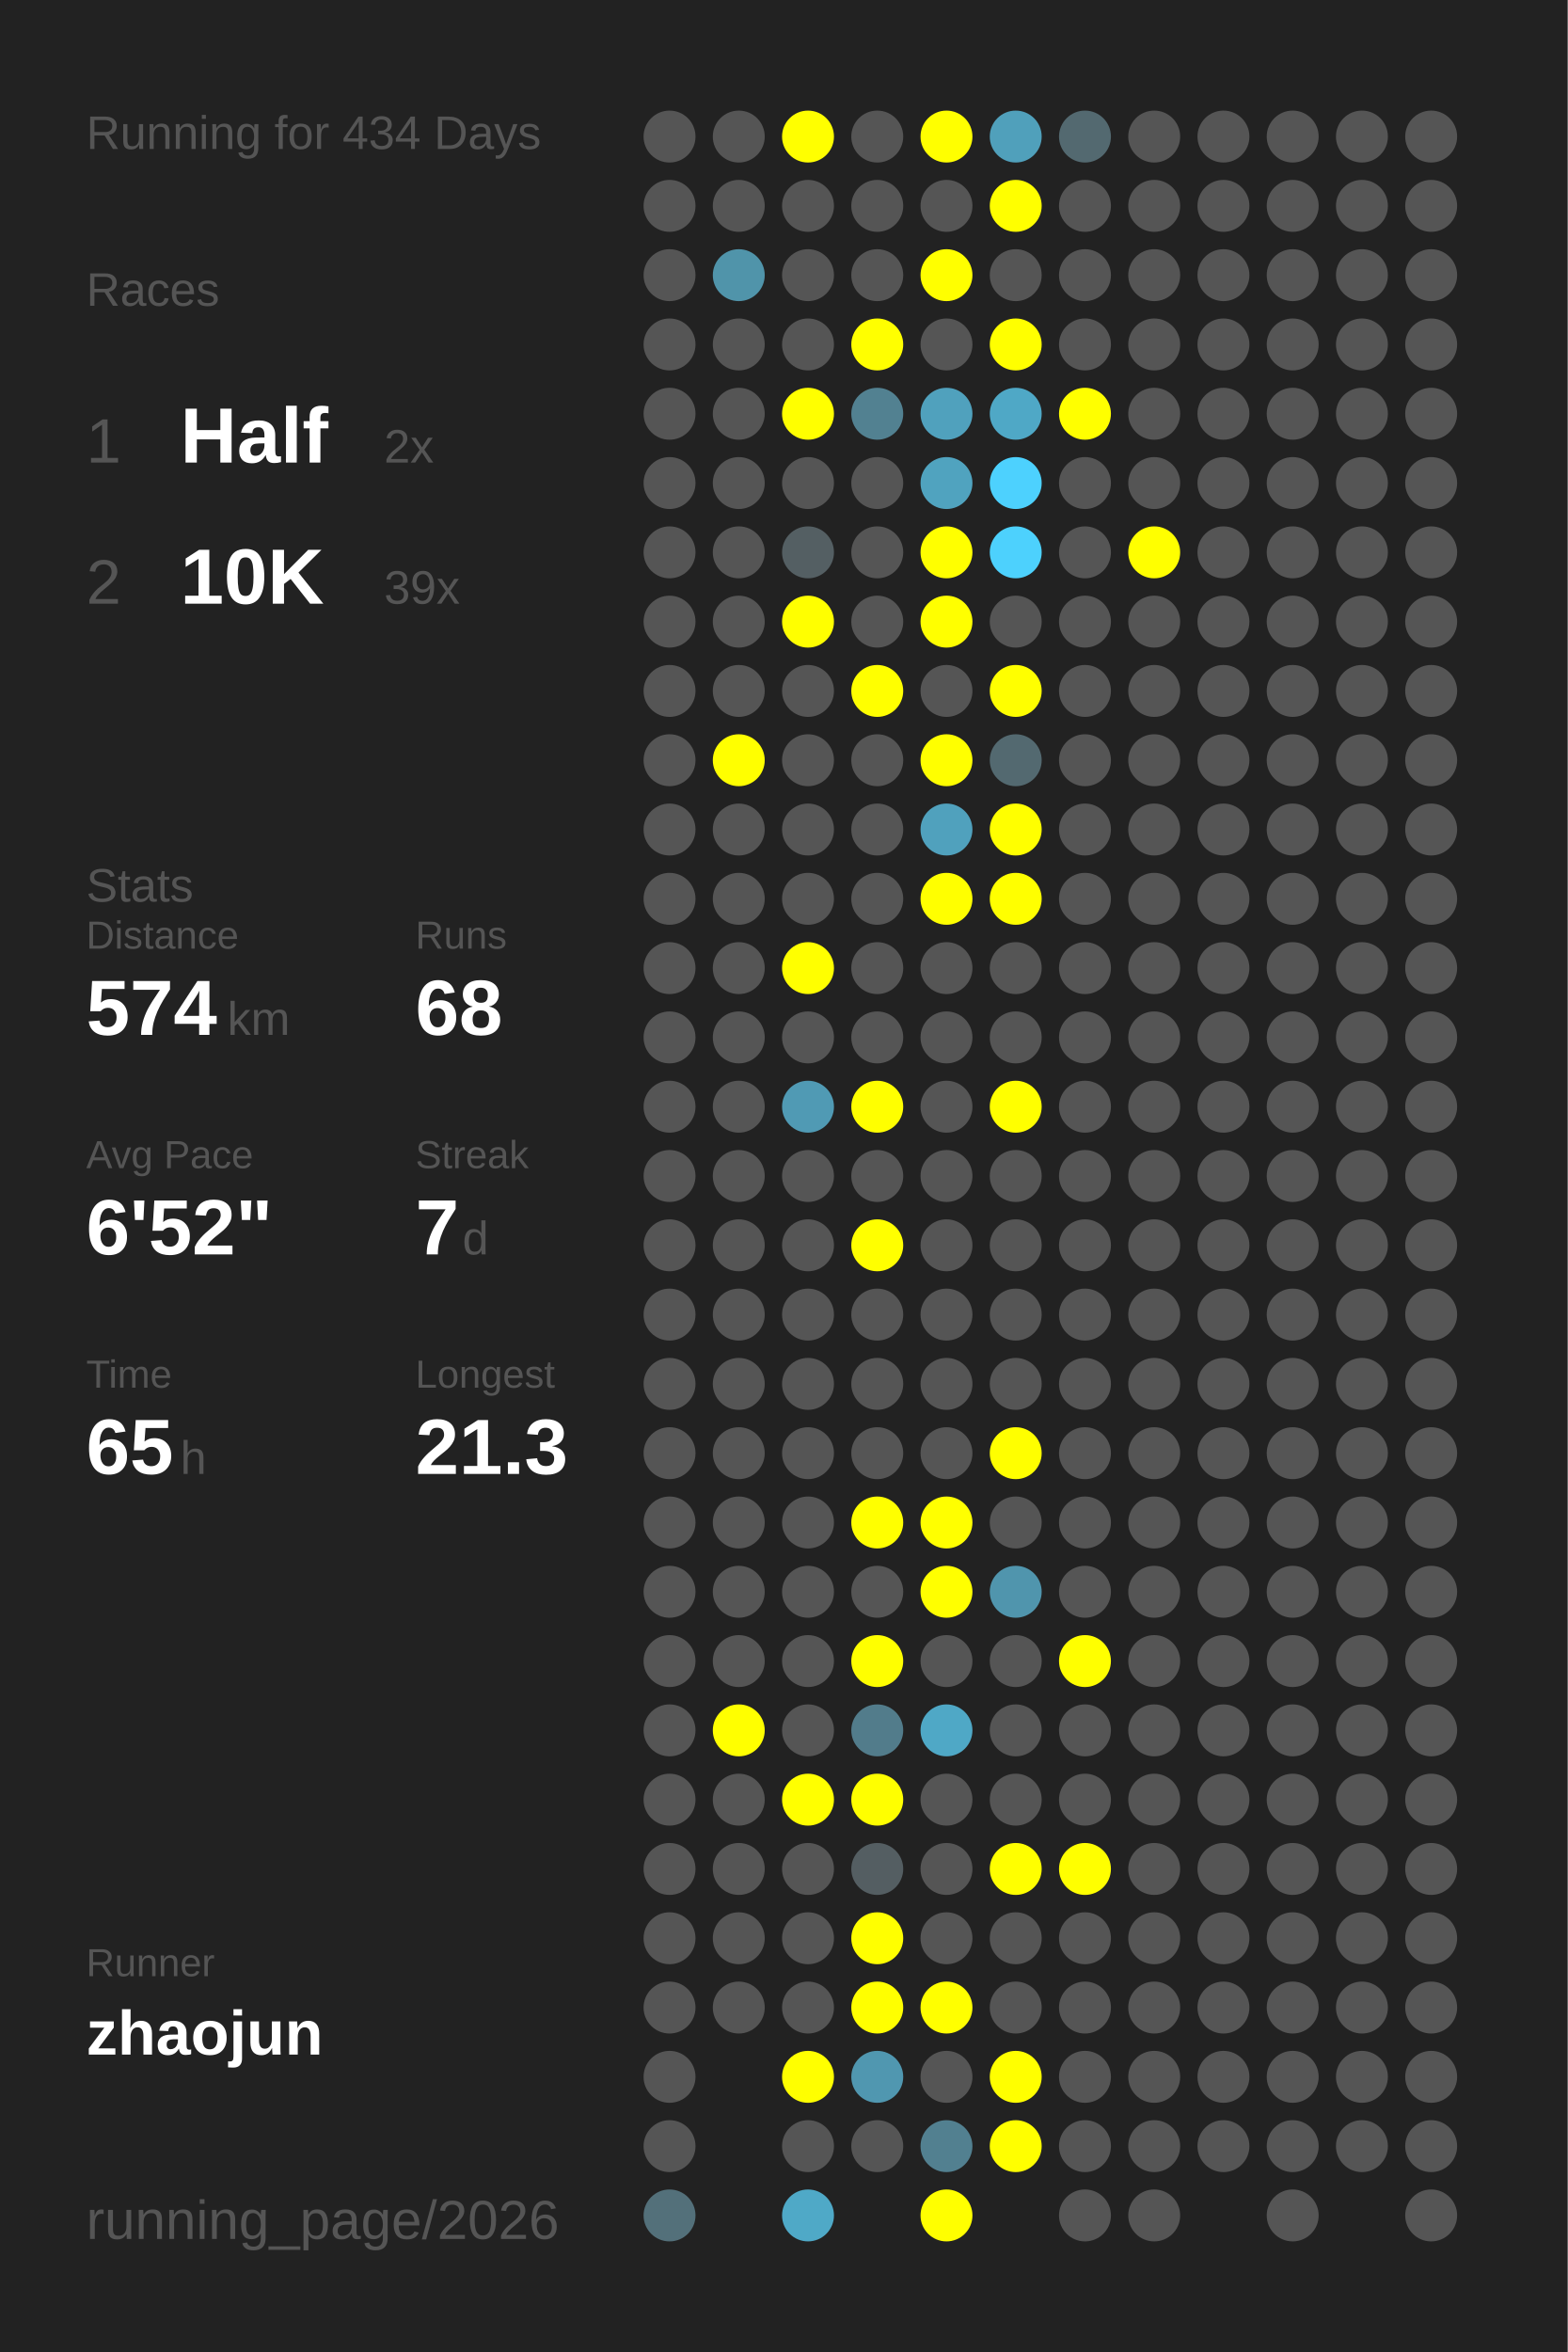
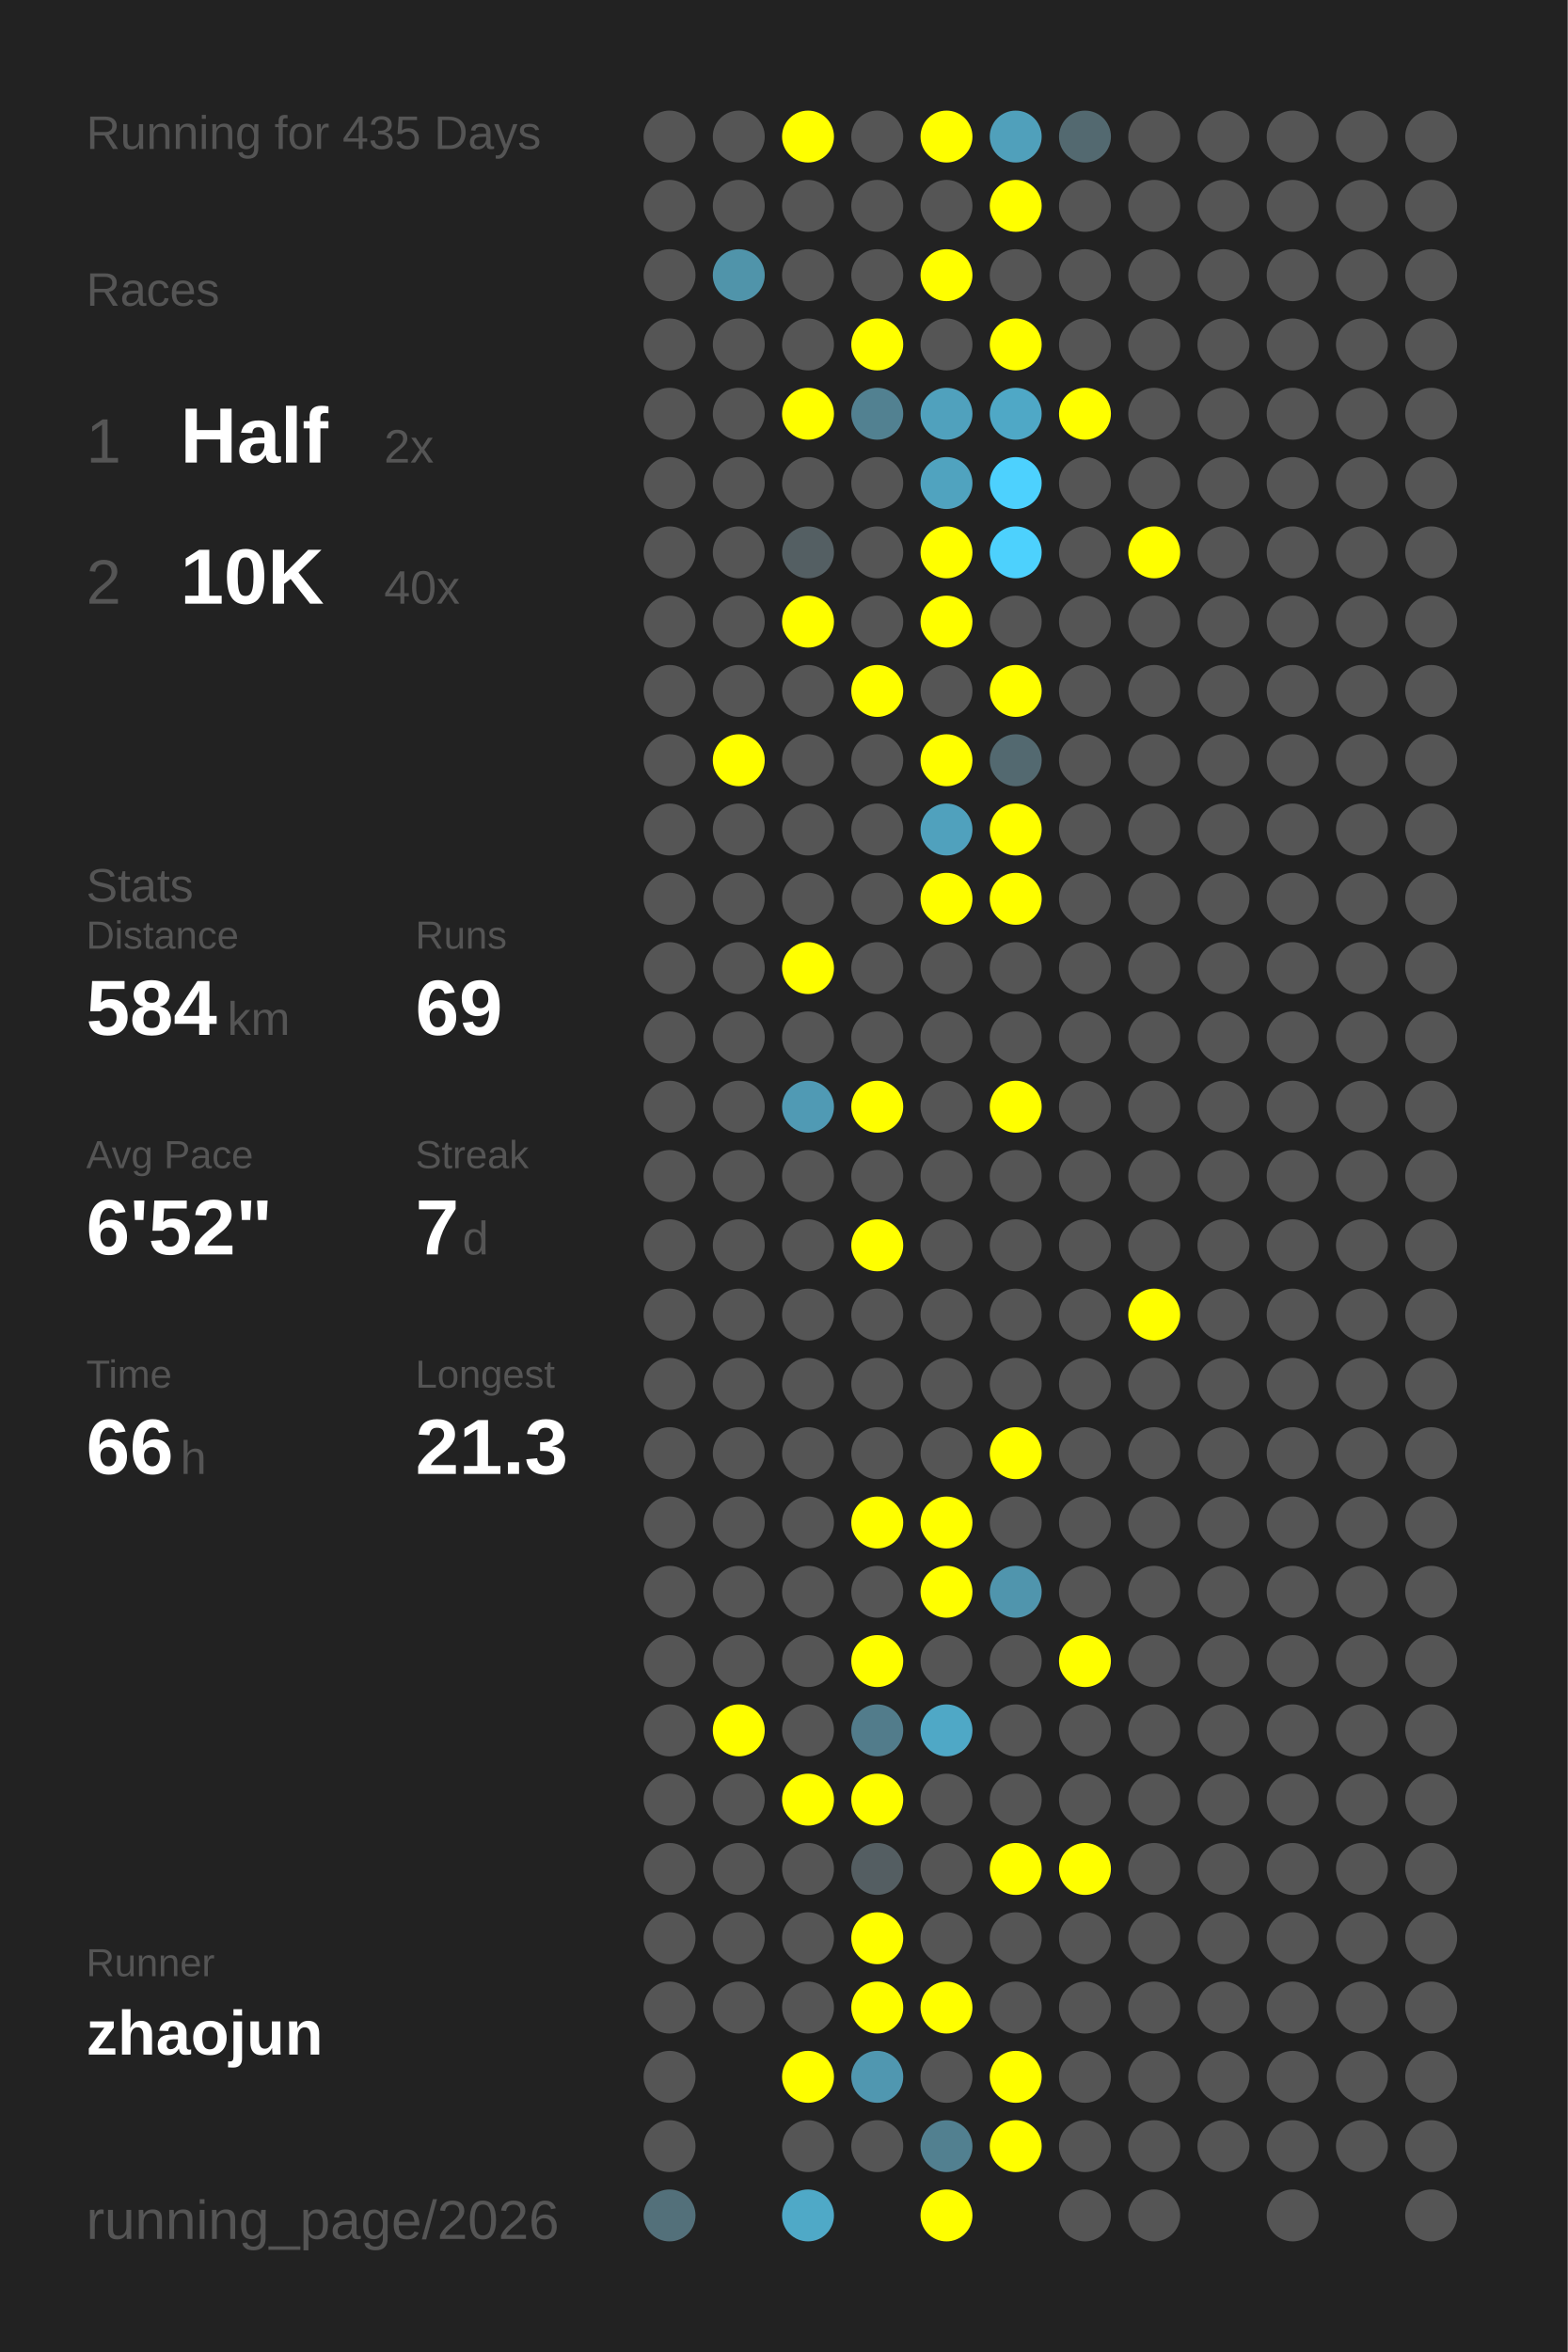
<svg xmlns="http://www.w3.org/2000/svg" baseProfile="full" height="300mm" version="1.1" viewBox="0,0,200,300" width="200mm">
  <defs />
  <rect fill="#222222" height="300" width="200" x="0" y="0" />
-   <text fill="#555555" style="font-size:6px; font-family:Arial;" x="11" y="19">Running for 434 Days</text>
+   <text fill="#555555" style="font-size:6px; font-family:Arial;" x="11" y="19">Running for 435 Days</text>
  <text fill="#555555" style="font-size:6px; font-family:Arial;" x="11" y="39">Races</text>
  <text fill="#555555" style="font-size:8px; font-family:Arial;" x="11" y="59">1</text>
  <text fill="#FFFFFF" style="font-size:10px; font-family:Arial; font-weight:bold;" x="23" y="59">Half</text>
  <text fill="#555555" style="font-size:6px; font-family:Arial;" x="49" y="59">2x</text>
  <text fill="#555555" style="font-size:8px; font-family:Arial;" x="11" y="77">2</text>
  <text fill="#FFFFFF" style="font-size:10px; font-family:Arial; font-weight:bold;" x="23" y="77">10K</text>
-   <text fill="#555555" style="font-size:6px; font-family:Arial;" x="49" y="77">39x</text>
+   <text fill="#555555" style="font-size:6px; font-family:Arial;" x="49" y="77">40x</text>
  <text fill="#555555" style="font-size:6px; font-family:Arial;" x="11" y="115">Stats</text>
  <text fill="#555555" style="font-size:5px; font-family:Arial;" x="11" y="121">Distance</text>
-   <text fill="#FFFFFF" style="font-size:10px; font-family:Arial; font-weight:bold;" x="11" y="132">574</text>
+   <text fill="#FFFFFF" style="font-size:10px; font-family:Arial; font-weight:bold;" x="11" y="132">584</text>
  <text fill="#555555" style="font-size:6px; font-family:Arial;" x="29" y="132">km</text>
  <text fill="#555555" style="font-size:5px; font-family:Arial;" x="53" y="121">Runs</text>
-   <text fill="#FFFFFF" style="font-size:10px; font-family:Arial; font-weight:bold;" x="53" y="132">68</text>
+   <text fill="#FFFFFF" style="font-size:10px; font-family:Arial; font-weight:bold;" x="53" y="132">69</text>
  <text fill="#555555" style="font-size:5px; font-family:Arial;" x="11" y="149">Avg Pace</text>
  <text fill="#FFFFFF" style="font-size:10px; font-family:Arial; font-weight:bold;" x="11" y="160">6'52"</text>
  <text fill="#555555" style="font-size:5px; font-family:Arial;" x="53" y="149">Streak</text>
  <text fill="#FFFFFF" style="font-size:10px; font-family:Arial; font-weight:bold;" x="53" y="160">7</text>
  <text fill="#555555" style="font-size:6px; font-family:Arial;" x="59" y="160">d</text>
  <text fill="#555555" style="font-size:5px; font-family:Arial;" x="11" y="177">Time</text>
-   <text fill="#FFFFFF" style="font-size:10px; font-family:Arial; font-weight:bold;" x="11" y="188">65</text>
+   <text fill="#FFFFFF" style="font-size:10px; font-family:Arial; font-weight:bold;" x="11" y="188">66</text>
  <text fill="#555555" style="font-size:6px; font-family:Arial;" x="23" y="188">h</text>
  <text fill="#555555" style="font-size:5px; font-family:Arial;" x="53" y="177">Longest</text>
  <text fill="#FFFFFF" style="font-size:10px; font-family:Arial; font-weight:bold;" x="53" y="188">21.3</text>
  <text fill="#555555" style="font-size:5px; font-family:Arial;" x="11" y="252.065">Runner</text>
  <text fill="#FFFFFF" style="font-size:8px; font-family:Arial; font-weight:bold;" x="11" y="262.065">zhaojun</text>
  <text fill="#555555" style="font-size:7px; font-family:Arial;" x="11" y="285.581">running_page/2026</text>
  <circle cx="85.417" cy="17.419" fill="#555555" r="3.312" />
  <circle cx="85.417" cy="26.258" fill="#555555" r="3.312" />
  <circle cx="85.417" cy="35.097" fill="#555555" r="3.312" />
  <circle cx="85.417" cy="43.935" fill="#555555" r="3.312" />
  <circle cx="85.417" cy="52.774" fill="#555555" r="3.312" />
  <circle cx="85.417" cy="61.613" fill="#555555" r="3.312" />
  <circle cx="85.417" cy="70.452" fill="#555555" r="3.312" />
  <circle cx="85.417" cy="79.29" fill="#555555" r="3.312" />
  <circle cx="85.417" cy="88.129" fill="#555555" r="3.312" />
  <circle cx="85.417" cy="96.968" fill="#555555" r="3.312" />
  <circle cx="85.417" cy="105.806" fill="#555555" r="3.312" />
  <circle cx="85.417" cy="114.645" fill="#555555" r="3.312" />
  <circle cx="85.417" cy="123.484" fill="#555555" r="3.312" />
  <circle cx="85.417" cy="132.323" fill="#555555" r="3.312" />
  <circle cx="85.417" cy="141.161" fill="#555555" r="3.312" />
  <circle cx="85.417" cy="150" fill="#555555" r="3.312" />
  <circle cx="85.417" cy="158.839" fill="#555555" r="3.312" />
  <circle cx="85.417" cy="167.677" fill="#555555" r="3.312" />
  <circle cx="85.417" cy="176.516" fill="#555555" r="3.312" />
  <circle cx="85.417" cy="185.355" fill="#555555" r="3.312" />
  <circle cx="85.417" cy="194.194" fill="#555555" r="3.312" />
  <circle cx="85.417" cy="203.032" fill="#555555" r="3.312" />
  <circle cx="85.417" cy="211.871" fill="#555555" r="3.312" />
  <circle cx="85.417" cy="220.71" fill="#555555" r="3.312" />
  <circle cx="85.417" cy="229.548" fill="#555555" r="3.312" />
  <circle cx="85.417" cy="238.387" fill="#555555" r="3.312" />
  <circle cx="85.417" cy="247.226" fill="#555555" r="3.312" />
  <circle cx="85.417" cy="256.065" fill="#555555" r="3.312" />
  <circle cx="85.417" cy="264.903" fill="#555555" r="3.312" />
  <circle cx="85.417" cy="273.742" fill="#555555" r="3.312" />
  <circle cx="85.417" cy="282.581" fill="#53707a" r="3.312" />
  <circle cx="94.25" cy="17.419" fill="#555555" r="3.312" />
  <circle cx="94.25" cy="26.258" fill="#555555" r="3.312" />
  <circle cx="94.25" cy="35.097" fill="#5094aa" r="3.312" />
  <circle cx="94.25" cy="43.935" fill="#555555" r="3.312" />
  <circle cx="94.25" cy="52.774" fill="#555555" r="3.312" />
  <circle cx="94.25" cy="61.613" fill="#555555" r="3.312" />
  <circle cx="94.25" cy="70.452" fill="#555555" r="3.312" />
  <circle cx="94.25" cy="79.29" fill="#555555" r="3.312" />
  <circle cx="94.25" cy="88.129" fill="#555555" r="3.312" />
  <circle cx="94.25" cy="96.968" fill="#FFFF00" r="3.312" />
  <circle cx="94.25" cy="105.806" fill="#555555" r="3.312" />
  <circle cx="94.25" cy="114.645" fill="#555555" r="3.312" />
  <circle cx="94.25" cy="123.484" fill="#555555" r="3.312" />
  <circle cx="94.25" cy="132.323" fill="#555555" r="3.312" />
  <circle cx="94.25" cy="141.161" fill="#555555" r="3.312" />
  <circle cx="94.25" cy="150" fill="#555555" r="3.312" />
  <circle cx="94.25" cy="158.839" fill="#555555" r="3.312" />
  <circle cx="94.25" cy="167.677" fill="#555555" r="3.312" />
  <circle cx="94.25" cy="176.516" fill="#555555" r="3.312" />
  <circle cx="94.25" cy="185.355" fill="#555555" r="3.312" />
  <circle cx="94.25" cy="194.194" fill="#555555" r="3.312" />
  <circle cx="94.25" cy="203.032" fill="#555555" r="3.312" />
  <circle cx="94.25" cy="211.871" fill="#555555" r="3.312" />
  <circle cx="94.25" cy="220.71" fill="#FFFF00" r="3.312" />
  <circle cx="94.25" cy="229.548" fill="#555555" r="3.312" />
  <circle cx="94.25" cy="238.387" fill="#555555" r="3.312" />
  <circle cx="94.25" cy="247.226" fill="#555555" r="3.312" />
  <circle cx="94.25" cy="256.065" fill="#555555" r="3.312" />
  <circle cx="103.083" cy="17.419" fill="#FFFF00" r="3.312" />
  <circle cx="103.083" cy="26.258" fill="#555555" r="3.312" />
  <circle cx="103.083" cy="35.097" fill="#555555" r="3.312" />
  <circle cx="103.083" cy="43.935" fill="#555555" r="3.312" />
  <circle cx="103.083" cy="52.774" fill="#FFFF00" r="3.312" />
  <circle cx="103.083" cy="61.613" fill="#555555" r="3.312" />
  <circle cx="103.083" cy="70.452" fill="#545f63" r="3.312" />
  <circle cx="103.083" cy="79.29" fill="#FFFF00" r="3.312" />
  <circle cx="103.083" cy="88.129" fill="#555555" r="3.312" />
  <circle cx="103.083" cy="96.968" fill="#555555" r="3.312" />
  <circle cx="103.083" cy="105.806" fill="#555555" r="3.312" />
  <circle cx="103.083" cy="114.645" fill="#555555" r="3.312" />
  <circle cx="103.083" cy="123.484" fill="#FFFF00" r="3.312" />
  <circle cx="103.083" cy="132.323" fill="#555555" r="3.312" />
  <circle cx="103.083" cy="141.161" fill="#509ab4" r="3.312" />
  <circle cx="103.083" cy="150" fill="#555555" r="3.312" />
  <circle cx="103.083" cy="158.839" fill="#555555" r="3.312" />
  <circle cx="103.083" cy="167.677" fill="#555555" r="3.312" />
  <circle cx="103.083" cy="176.516" fill="#555555" r="3.312" />
  <circle cx="103.083" cy="185.355" fill="#555555" r="3.312" />
  <circle cx="103.083" cy="194.194" fill="#555555" r="3.312" />
  <circle cx="103.083" cy="203.032" fill="#555555" r="3.312" />
  <circle cx="103.083" cy="211.871" fill="#555555" r="3.312" />
  <circle cx="103.083" cy="220.71" fill="#555555" r="3.312" />
  <circle cx="103.083" cy="229.548" fill="#FFFF00" r="3.312" />
  <circle cx="103.083" cy="238.387" fill="#555555" r="3.312" />
  <circle cx="103.083" cy="247.226" fill="#555555" r="3.312" />
  <circle cx="103.083" cy="256.065" fill="#555555" r="3.312" />
  <circle cx="103.083" cy="264.903" fill="#FFFF00" r="3.312" />
  <circle cx="103.083" cy="273.742" fill="#555555" r="3.312" />
  <circle cx="103.083" cy="282.581" fill="#4fa9c7" r="3.312" />
  <circle cx="111.917" cy="17.419" fill="#555555" r="3.312" />
  <circle cx="111.917" cy="26.258" fill="#555555" r="3.312" />
  <circle cx="111.917" cy="35.097" fill="#555555" r="3.312" />
  <circle cx="111.917" cy="43.935" fill="#FFFF00" r="3.312" />
  <circle cx="111.917" cy="52.774" fill="#528191" r="3.312" />
  <circle cx="111.917" cy="61.613" fill="#555555" r="3.312" />
  <circle cx="111.917" cy="70.452" fill="#555555" r="3.312" />
  <circle cx="111.917" cy="79.29" fill="#555555" r="3.312" />
  <circle cx="111.917" cy="88.129" fill="#FFFF00" r="3.312" />
  <circle cx="111.917" cy="96.968" fill="#555555" r="3.312" />
  <circle cx="111.917" cy="105.806" fill="#555555" r="3.312" />
  <circle cx="111.917" cy="114.645" fill="#555555" r="3.312" />
  <circle cx="111.917" cy="123.484" fill="#555555" r="3.312" />
  <circle cx="111.917" cy="132.323" fill="#555555" r="3.312" />
  <circle cx="111.917" cy="141.161" fill="#FFFF00" r="3.312" />
  <circle cx="111.917" cy="150" fill="#555555" r="3.312" />
  <circle cx="111.917" cy="158.839" fill="#FFFF00" r="3.312" />
  <circle cx="111.917" cy="167.677" fill="#555555" r="3.312" />
  <circle cx="111.917" cy="176.516" fill="#555555" r="3.312" />
  <circle cx="111.917" cy="185.355" fill="#555555" r="3.312" />
  <circle cx="111.917" cy="194.194" fill="#FFFF00" r="3.312" />
  <circle cx="111.917" cy="203.032" fill="#555555" r="3.312" />
  <circle cx="111.917" cy="211.871" fill="#FFFF00" r="3.312" />
  <circle cx="111.917" cy="220.71" fill="#527c8b" r="3.312" />
  <circle cx="111.917" cy="229.548" fill="#FFFF00" r="3.312" />
  <circle cx="111.917" cy="238.387" fill="#545e62" r="3.312" />
  <circle cx="111.917" cy="247.226" fill="#FFFF00" r="3.312" />
  <circle cx="111.917" cy="256.065" fill="#FFFF00" r="3.312" />
  <circle cx="111.917" cy="264.903" fill="#5097b0" r="3.312" />
  <circle cx="111.917" cy="273.742" fill="#555555" r="3.312" />
  <circle cx="120.75" cy="17.419" fill="#FFFF00" r="3.312" />
  <circle cx="120.75" cy="26.258" fill="#555555" r="3.312" />
  <circle cx="120.75" cy="35.097" fill="#FFFF00" r="3.312" />
  <circle cx="120.75" cy="43.935" fill="#555555" r="3.312" />
  <circle cx="120.75" cy="52.774" fill="#50a1bd" r="3.312" />
  <circle cx="120.75" cy="61.613" fill="#50a3bf" r="3.312" />
  <circle cx="120.75" cy="70.452" fill="#FFFF00" r="3.312" />
  <circle cx="120.75" cy="79.29" fill="#FFFF00" r="3.312" />
  <circle cx="120.75" cy="88.129" fill="#555555" r="3.312" />
  <circle cx="120.75" cy="96.968" fill="#FFFF00" r="3.312" />
  <circle cx="120.75" cy="105.806" fill="#50a1bd" r="3.312" />
  <circle cx="120.75" cy="114.645" fill="#FFFF00" r="3.312" />
  <circle cx="120.75" cy="123.484" fill="#555555" r="3.312" />
  <circle cx="120.75" cy="132.323" fill="#555555" r="3.312" />
  <circle cx="120.75" cy="141.161" fill="#555555" r="3.312" />
  <circle cx="120.75" cy="150" fill="#555555" r="3.312" />
  <circle cx="120.75" cy="158.839" fill="#555555" r="3.312" />
  <circle cx="120.75" cy="167.677" fill="#555555" r="3.312" />
  <circle cx="120.75" cy="176.516" fill="#555555" r="3.312" />
  <circle cx="120.75" cy="185.355" fill="#555555" r="3.312" />
  <circle cx="120.75" cy="194.194" fill="#FFFF00" r="3.312" />
  <circle cx="120.75" cy="203.032" fill="#FFFF00" r="3.312" />
  <circle cx="120.75" cy="211.871" fill="#555555" r="3.312" />
  <circle cx="120.75" cy="220.71" fill="#4fa8c6" r="3.312" />
  <circle cx="120.75" cy="229.548" fill="#555555" r="3.312" />
  <circle cx="120.75" cy="238.387" fill="#555555" r="3.312" />
  <circle cx="120.75" cy="247.226" fill="#555555" r="3.312" />
  <circle cx="120.75" cy="256.065" fill="#FFFF00" r="3.312" />
  <circle cx="120.75" cy="264.903" fill="#555555" r="3.312" />
  <circle cx="120.75" cy="273.742" fill="#528090" r="3.312" />
  <circle cx="120.75" cy="282.581" fill="#FFFF00" r="3.312" />
  <circle cx="129.583" cy="17.419" fill="#50a0bb" r="3.312" />
  <circle cx="129.583" cy="26.258" fill="#FFFF00" r="3.312" />
  <circle cx="129.583" cy="35.097" fill="#555555" r="3.312" />
  <circle cx="129.583" cy="43.935" fill="#FFFF00" r="3.312" />
  <circle cx="129.583" cy="52.774" fill="#4fa8c6" r="3.312" />
  <circle cx="129.583" cy="61.613" fill="#4dd1fe" r="3.312" />
  <circle cx="129.583" cy="70.452" fill="#4dd1fd" r="3.312" />
  <circle cx="129.583" cy="79.29" fill="#555555" r="3.312" />
  <circle cx="129.583" cy="88.129" fill="#FFFF00" r="3.312" />
  <circle cx="129.583" cy="96.968" fill="#536970" r="3.312" />
  <circle cx="129.583" cy="105.806" fill="#FFFF00" r="3.312" />
  <circle cx="129.583" cy="114.645" fill="#FFFF00" r="3.312" />
  <circle cx="129.583" cy="123.484" fill="#555555" r="3.312" />
  <circle cx="129.583" cy="132.323" fill="#555555" r="3.312" />
  <circle cx="129.583" cy="141.161" fill="#FFFF00" r="3.312" />
  <circle cx="129.583" cy="150" fill="#555555" r="3.312" />
  <circle cx="129.583" cy="158.839" fill="#555555" r="3.312" />
  <circle cx="129.583" cy="167.677" fill="#555555" r="3.312" />
  <circle cx="129.583" cy="176.516" fill="#555555" r="3.312" />
  <circle cx="129.583" cy="185.355" fill="#FFFF00" r="3.312" />
  <circle cx="129.583" cy="194.194" fill="#555555" r="3.312" />
  <circle cx="129.583" cy="203.032" fill="#5095ad" r="3.312" />
  <circle cx="129.583" cy="211.871" fill="#555555" r="3.312" />
  <circle cx="129.583" cy="220.71" fill="#555555" r="3.312" />
  <circle cx="129.583" cy="229.548" fill="#555555" r="3.312" />
  <circle cx="129.583" cy="238.387" fill="#FFFF00" r="3.312" />
  <circle cx="129.583" cy="247.226" fill="#555555" r="3.312" />
  <circle cx="129.583" cy="256.065" fill="#555555" r="3.312" />
  <circle cx="129.583" cy="264.903" fill="#FFFF00" r="3.312" />
  <circle cx="129.583" cy="273.742" fill="#FFFF00" r="3.312" />
  <circle cx="138.417" cy="17.419" fill="#536970" r="3.312" />
  <circle cx="138.417" cy="26.258" fill="#555555" r="3.312" />
  <circle cx="138.417" cy="35.097" fill="#555555" r="3.312" />
  <circle cx="138.417" cy="43.935" fill="#555555" r="3.312" />
  <circle cx="138.417" cy="52.774" fill="#FFFF00" r="3.312" />
  <circle cx="138.417" cy="61.613" fill="#555555" r="3.312" />
  <circle cx="138.417" cy="70.452" fill="#555555" r="3.312" />
  <circle cx="138.417" cy="79.29" fill="#555555" r="3.312" />
  <circle cx="138.417" cy="88.129" fill="#555555" r="3.312" />
  <circle cx="138.417" cy="96.968" fill="#555555" r="3.312" />
  <circle cx="138.417" cy="105.806" fill="#555555" r="3.312" />
  <circle cx="138.417" cy="114.645" fill="#555555" r="3.312" />
  <circle cx="138.417" cy="123.484" fill="#555555" r="3.312" />
  <circle cx="138.417" cy="132.323" fill="#555555" r="3.312" />
  <circle cx="138.417" cy="141.161" fill="#555555" r="3.312" />
  <circle cx="138.417" cy="150" fill="#555555" r="3.312" />
  <circle cx="138.417" cy="158.839" fill="#555555" r="3.312" />
  <circle cx="138.417" cy="167.677" fill="#555555" r="3.312" />
  <circle cx="138.417" cy="176.516" fill="#555555" r="3.312" />
  <circle cx="138.417" cy="185.355" fill="#555555" r="3.312" />
  <circle cx="138.417" cy="194.194" fill="#555555" r="3.312" />
  <circle cx="138.417" cy="203.032" fill="#555555" r="3.312" />
  <circle cx="138.417" cy="211.871" fill="#FFFF00" r="3.312" />
  <circle cx="138.417" cy="220.71" fill="#555555" r="3.312" />
  <circle cx="138.417" cy="229.548" fill="#555555" r="3.312" />
  <circle cx="138.417" cy="238.387" fill="#FFFF00" r="3.312" />
  <circle cx="138.417" cy="247.226" fill="#555555" r="3.312" />
  <circle cx="138.417" cy="256.065" fill="#555555" r="3.312" />
  <circle cx="138.417" cy="264.903" fill="#555555" r="3.312" />
  <circle cx="138.417" cy="273.742" fill="#555555" r="3.312" />
  <circle cx="138.417" cy="282.581" fill="#555555" r="3.312" />
  <circle cx="147.25" cy="17.419" fill="#555555" r="3.312" />
  <circle cx="147.25" cy="26.258" fill="#555555" r="3.312" />
  <circle cx="147.25" cy="35.097" fill="#555555" r="3.312" />
  <circle cx="147.25" cy="43.935" fill="#555555" r="3.312" />
  <circle cx="147.25" cy="52.774" fill="#555555" r="3.312" />
  <circle cx="147.25" cy="61.613" fill="#555555" r="3.312" />
  <circle cx="147.25" cy="70.452" fill="#FFFF00" r="3.312" />
  <circle cx="147.25" cy="79.29" fill="#555555" r="3.312" />
  <circle cx="147.25" cy="88.129" fill="#555555" r="3.312" />
  <circle cx="147.25" cy="96.968" fill="#555555" r="3.312" />
  <circle cx="147.25" cy="105.806" fill="#555555" r="3.312" />
  <circle cx="147.25" cy="114.645" fill="#555555" r="3.312" />
  <circle cx="147.25" cy="123.484" fill="#555555" r="3.312" />
  <circle cx="147.25" cy="132.323" fill="#555555" r="3.312" />
  <circle cx="147.25" cy="141.161" fill="#555555" r="3.312" />
  <circle cx="147.25" cy="150" fill="#555555" r="3.312" />
  <circle cx="147.25" cy="158.839" fill="#555555" r="3.312" />
-   <circle cx="147.25" cy="167.677" fill="#555555" r="3.312" />
+   <circle cx="147.25" cy="167.677" fill="#FFFF00" r="3.312" />
  <circle cx="147.25" cy="176.516" fill="#555555" r="3.312" />
  <circle cx="147.25" cy="185.355" fill="#555555" r="3.312" />
  <circle cx="147.25" cy="194.194" fill="#555555" r="3.312" />
  <circle cx="147.25" cy="203.032" fill="#555555" r="3.312" />
  <circle cx="147.25" cy="211.871" fill="#555555" r="3.312" />
  <circle cx="147.25" cy="220.71" fill="#555555" r="3.312" />
  <circle cx="147.25" cy="229.548" fill="#555555" r="3.312" />
  <circle cx="147.25" cy="238.387" fill="#555555" r="3.312" />
  <circle cx="147.25" cy="247.226" fill="#555555" r="3.312" />
  <circle cx="147.25" cy="256.065" fill="#555555" r="3.312" />
  <circle cx="147.25" cy="264.903" fill="#555555" r="3.312" />
  <circle cx="147.25" cy="273.742" fill="#555555" r="3.312" />
  <circle cx="147.25" cy="282.581" fill="#555555" r="3.312" />
  <circle cx="156.083" cy="17.419" fill="#555555" r="3.312" />
  <circle cx="156.083" cy="26.258" fill="#555555" r="3.312" />
  <circle cx="156.083" cy="35.097" fill="#555555" r="3.312" />
  <circle cx="156.083" cy="43.935" fill="#555555" r="3.312" />
  <circle cx="156.083" cy="52.774" fill="#555555" r="3.312" />
  <circle cx="156.083" cy="61.613" fill="#555555" r="3.312" />
  <circle cx="156.083" cy="70.452" fill="#555555" r="3.312" />
  <circle cx="156.083" cy="79.29" fill="#555555" r="3.312" />
  <circle cx="156.083" cy="88.129" fill="#555555" r="3.312" />
  <circle cx="156.083" cy="96.968" fill="#555555" r="3.312" />
  <circle cx="156.083" cy="105.806" fill="#555555" r="3.312" />
  <circle cx="156.083" cy="114.645" fill="#555555" r="3.312" />
  <circle cx="156.083" cy="123.484" fill="#555555" r="3.312" />
  <circle cx="156.083" cy="132.323" fill="#555555" r="3.312" />
  <circle cx="156.083" cy="141.161" fill="#555555" r="3.312" />
  <circle cx="156.083" cy="150" fill="#555555" r="3.312" />
  <circle cx="156.083" cy="158.839" fill="#555555" r="3.312" />
  <circle cx="156.083" cy="167.677" fill="#555555" r="3.312" />
  <circle cx="156.083" cy="176.516" fill="#555555" r="3.312" />
  <circle cx="156.083" cy="185.355" fill="#555555" r="3.312" />
  <circle cx="156.083" cy="194.194" fill="#555555" r="3.312" />
  <circle cx="156.083" cy="203.032" fill="#555555" r="3.312" />
  <circle cx="156.083" cy="211.871" fill="#555555" r="3.312" />
  <circle cx="156.083" cy="220.71" fill="#555555" r="3.312" />
  <circle cx="156.083" cy="229.548" fill="#555555" r="3.312" />
  <circle cx="156.083" cy="238.387" fill="#555555" r="3.312" />
  <circle cx="156.083" cy="247.226" fill="#555555" r="3.312" />
  <circle cx="156.083" cy="256.065" fill="#555555" r="3.312" />
  <circle cx="156.083" cy="264.903" fill="#555555" r="3.312" />
  <circle cx="156.083" cy="273.742" fill="#555555" r="3.312" />
  <circle cx="164.917" cy="17.419" fill="#555555" r="3.312" />
  <circle cx="164.917" cy="26.258" fill="#555555" r="3.312" />
  <circle cx="164.917" cy="35.097" fill="#555555" r="3.312" />
  <circle cx="164.917" cy="43.935" fill="#555555" r="3.312" />
  <circle cx="164.917" cy="52.774" fill="#555555" r="3.312" />
  <circle cx="164.917" cy="61.613" fill="#555555" r="3.312" />
  <circle cx="164.917" cy="70.452" fill="#555555" r="3.312" />
  <circle cx="164.917" cy="79.29" fill="#555555" r="3.312" />
  <circle cx="164.917" cy="88.129" fill="#555555" r="3.312" />
  <circle cx="164.917" cy="96.968" fill="#555555" r="3.312" />
  <circle cx="164.917" cy="105.806" fill="#555555" r="3.312" />
  <circle cx="164.917" cy="114.645" fill="#555555" r="3.312" />
  <circle cx="164.917" cy="123.484" fill="#555555" r="3.312" />
  <circle cx="164.917" cy="132.323" fill="#555555" r="3.312" />
  <circle cx="164.917" cy="141.161" fill="#555555" r="3.312" />
  <circle cx="164.917" cy="150" fill="#555555" r="3.312" />
  <circle cx="164.917" cy="158.839" fill="#555555" r="3.312" />
  <circle cx="164.917" cy="167.677" fill="#555555" r="3.312" />
  <circle cx="164.917" cy="176.516" fill="#555555" r="3.312" />
  <circle cx="164.917" cy="185.355" fill="#555555" r="3.312" />
  <circle cx="164.917" cy="194.194" fill="#555555" r="3.312" />
  <circle cx="164.917" cy="203.032" fill="#555555" r="3.312" />
  <circle cx="164.917" cy="211.871" fill="#555555" r="3.312" />
  <circle cx="164.917" cy="220.71" fill="#555555" r="3.312" />
  <circle cx="164.917" cy="229.548" fill="#555555" r="3.312" />
  <circle cx="164.917" cy="238.387" fill="#555555" r="3.312" />
  <circle cx="164.917" cy="247.226" fill="#555555" r="3.312" />
  <circle cx="164.917" cy="256.065" fill="#555555" r="3.312" />
  <circle cx="164.917" cy="264.903" fill="#555555" r="3.312" />
  <circle cx="164.917" cy="273.742" fill="#555555" r="3.312" />
  <circle cx="164.917" cy="282.581" fill="#555555" r="3.312" />
  <circle cx="173.75" cy="17.419" fill="#555555" r="3.312" />
  <circle cx="173.75" cy="26.258" fill="#555555" r="3.312" />
  <circle cx="173.75" cy="35.097" fill="#555555" r="3.312" />
  <circle cx="173.75" cy="43.935" fill="#555555" r="3.312" />
  <circle cx="173.75" cy="52.774" fill="#555555" r="3.312" />
  <circle cx="173.75" cy="61.613" fill="#555555" r="3.312" />
  <circle cx="173.75" cy="70.452" fill="#555555" r="3.312" />
  <circle cx="173.75" cy="79.29" fill="#555555" r="3.312" />
  <circle cx="173.75" cy="88.129" fill="#555555" r="3.312" />
  <circle cx="173.75" cy="96.968" fill="#555555" r="3.312" />
  <circle cx="173.75" cy="105.806" fill="#555555" r="3.312" />
  <circle cx="173.75" cy="114.645" fill="#555555" r="3.312" />
  <circle cx="173.75" cy="123.484" fill="#555555" r="3.312" />
  <circle cx="173.75" cy="132.323" fill="#555555" r="3.312" />
  <circle cx="173.75" cy="141.161" fill="#555555" r="3.312" />
  <circle cx="173.75" cy="150" fill="#555555" r="3.312" />
  <circle cx="173.75" cy="158.839" fill="#555555" r="3.312" />
  <circle cx="173.75" cy="167.677" fill="#555555" r="3.312" />
  <circle cx="173.75" cy="176.516" fill="#555555" r="3.312" />
  <circle cx="173.75" cy="185.355" fill="#555555" r="3.312" />
  <circle cx="173.75" cy="194.194" fill="#555555" r="3.312" />
  <circle cx="173.75" cy="203.032" fill="#555555" r="3.312" />
  <circle cx="173.75" cy="211.871" fill="#555555" r="3.312" />
  <circle cx="173.75" cy="220.71" fill="#555555" r="3.312" />
  <circle cx="173.75" cy="229.548" fill="#555555" r="3.312" />
  <circle cx="173.75" cy="238.387" fill="#555555" r="3.312" />
  <circle cx="173.75" cy="247.226" fill="#555555" r="3.312" />
  <circle cx="173.75" cy="256.065" fill="#555555" r="3.312" />
  <circle cx="173.75" cy="264.903" fill="#555555" r="3.312" />
  <circle cx="173.75" cy="273.742" fill="#555555" r="3.312" />
  <circle cx="182.583" cy="17.419" fill="#555555" r="3.312" />
  <circle cx="182.583" cy="26.258" fill="#555555" r="3.312" />
  <circle cx="182.583" cy="35.097" fill="#555555" r="3.312" />
  <circle cx="182.583" cy="43.935" fill="#555555" r="3.312" />
  <circle cx="182.583" cy="52.774" fill="#555555" r="3.312" />
  <circle cx="182.583" cy="61.613" fill="#555555" r="3.312" />
  <circle cx="182.583" cy="70.452" fill="#555555" r="3.312" />
  <circle cx="182.583" cy="79.29" fill="#555555" r="3.312" />
  <circle cx="182.583" cy="88.129" fill="#555555" r="3.312" />
  <circle cx="182.583" cy="96.968" fill="#555555" r="3.312" />
  <circle cx="182.583" cy="105.806" fill="#555555" r="3.312" />
  <circle cx="182.583" cy="114.645" fill="#555555" r="3.312" />
  <circle cx="182.583" cy="123.484" fill="#555555" r="3.312" />
  <circle cx="182.583" cy="132.323" fill="#555555" r="3.312" />
  <circle cx="182.583" cy="141.161" fill="#555555" r="3.312" />
  <circle cx="182.583" cy="150" fill="#555555" r="3.312" />
  <circle cx="182.583" cy="158.839" fill="#555555" r="3.312" />
  <circle cx="182.583" cy="167.677" fill="#555555" r="3.312" />
  <circle cx="182.583" cy="176.516" fill="#555555" r="3.312" />
  <circle cx="182.583" cy="185.355" fill="#555555" r="3.312" />
  <circle cx="182.583" cy="194.194" fill="#555555" r="3.312" />
  <circle cx="182.583" cy="203.032" fill="#555555" r="3.312" />
  <circle cx="182.583" cy="211.871" fill="#555555" r="3.312" />
  <circle cx="182.583" cy="220.71" fill="#555555" r="3.312" />
  <circle cx="182.583" cy="229.548" fill="#555555" r="3.312" />
  <circle cx="182.583" cy="238.387" fill="#555555" r="3.312" />
  <circle cx="182.583" cy="247.226" fill="#555555" r="3.312" />
  <circle cx="182.583" cy="256.065" fill="#555555" r="3.312" />
  <circle cx="182.583" cy="264.903" fill="#555555" r="3.312" />
  <circle cx="182.583" cy="273.742" fill="#555555" r="3.312" />
  <circle cx="182.583" cy="282.581" fill="#555555" r="3.312" />
</svg>
